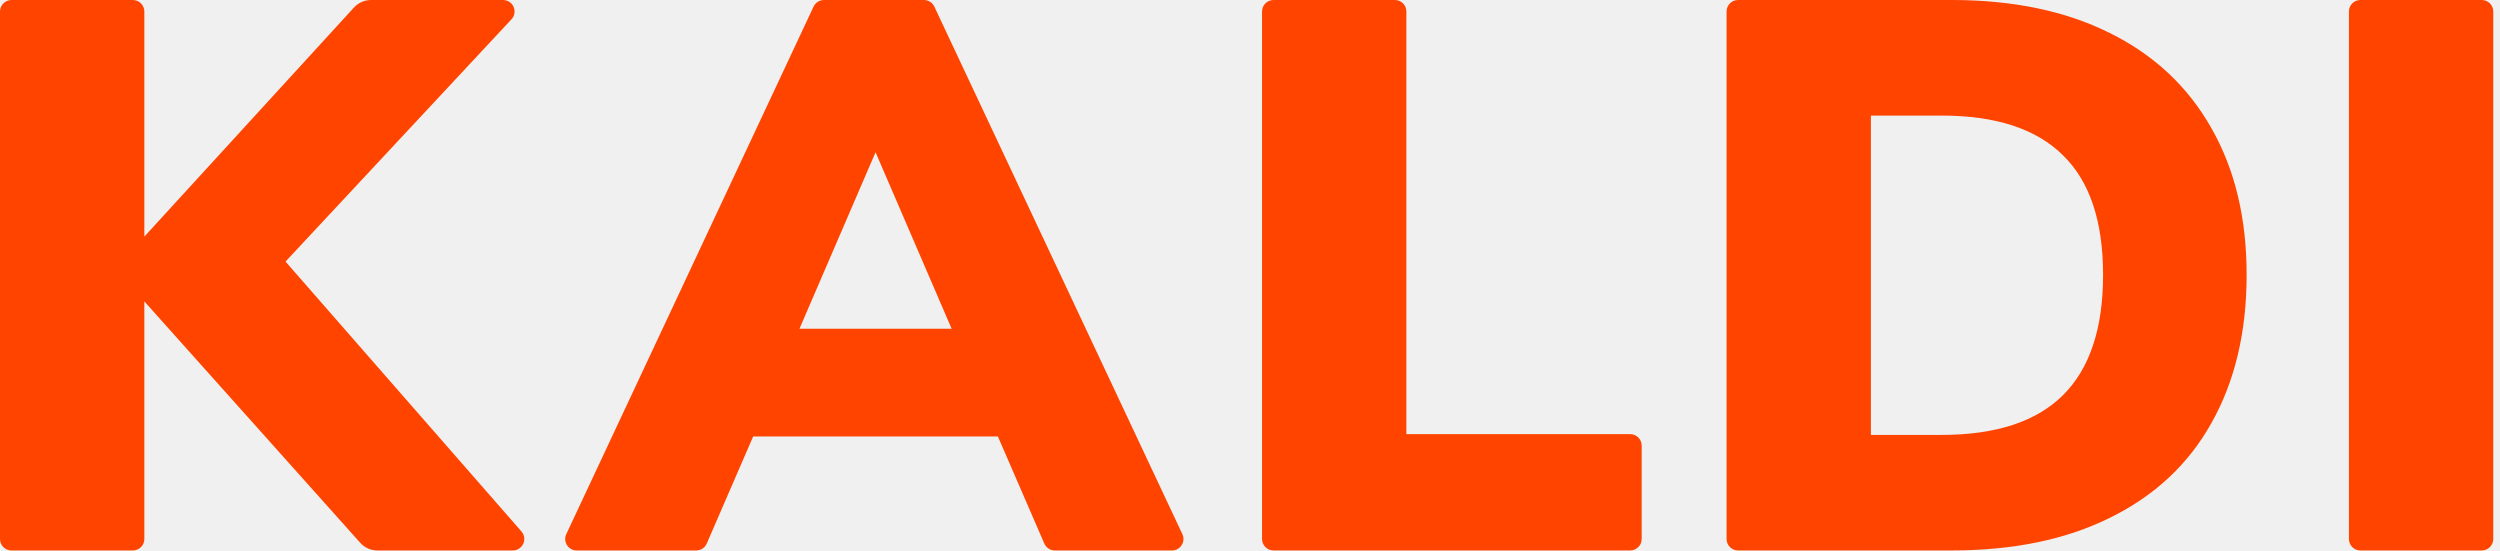
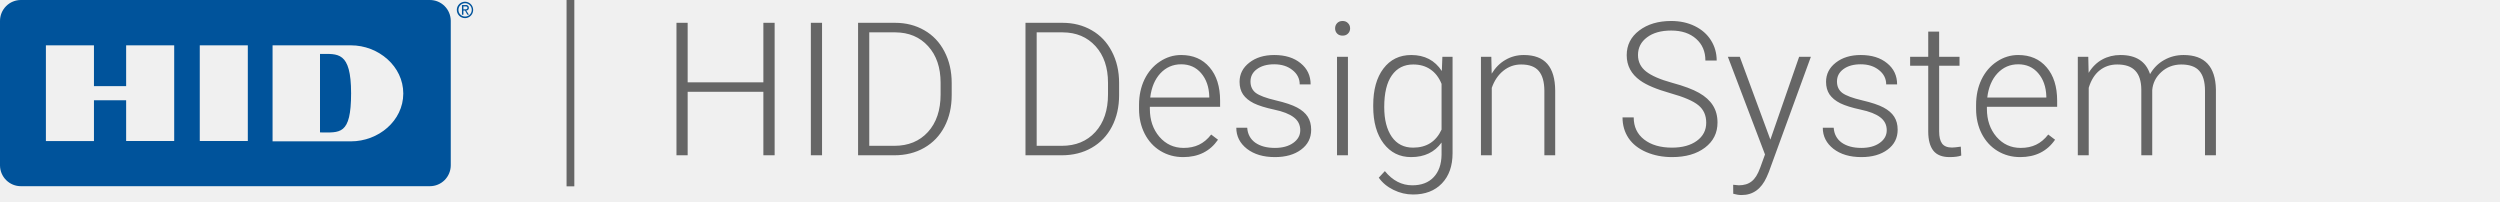
- <svg xmlns="http://www.w3.org/2000/svg" xmlns:xlink="http://www.w3.org/1999/xlink" viewBox="0 0 109 24">
-   <g transform="translate(-1470)">
-     <g style="mix-blend-mode:normal" transform="translate(1470)" fill="#f40">
-       <use xlink:href="#b" style="mix-blend-mode:normal" />
-       <use xlink:href="#c" style="mix-blend-mode:normal" />
-       <use xlink:href="#d" style="mix-blend-mode:normal" />
-       <use xlink:href="#e" style="mix-blend-mode:normal" />
-       <use xlink:href="#f" style="mix-blend-mode:normal" />
-     </g>
+ <svg xmlns="http://www.w3.org/2000/svg" width="322" height="26" viewBox="0 0 322 26" fill="none">
+   <g clip-path="url(#clip0_214_94)">
+     <path d="M59.048 1.273C59.048 1.045 59.138 0.826 59.299 0.665C59.46 0.504 59.678 0.413 59.905 0.413C60.133 0.413 60.351 0.504 60.511 0.665C60.672 0.826 60.763 1.045 60.763 1.273C60.763 1.501 60.672 1.72 60.511 1.882C60.351 2.043 60.133 2.134 59.905 2.134C59.678 2.134 59.46 2.043 59.299 1.882C59.138 1.72 59.048 1.501 59.048 1.273ZM59.908 2.335C60.115 2.332 60.317 2.267 60.487 2.149C60.658 2.031 60.79 1.865 60.867 1.672C60.944 1.479 60.962 1.268 60.92 1.065C60.878 0.861 60.777 0.675 60.63 0.529C60.482 0.383 60.295 0.283 60.092 0.243C59.889 0.204 59.679 0.225 59.487 0.304C59.296 0.384 59.132 0.518 59.017 0.69C58.901 0.863 58.839 1.066 58.838 1.273C58.837 1.414 58.864 1.554 58.918 1.684C58.971 1.814 59.05 1.932 59.15 2.031C59.25 2.13 59.368 2.208 59.499 2.26C59.629 2.312 59.768 2.338 59.908 2.335ZM59.686 1.36H59.896L60.193 1.888H60.397L60.051 1.348C60.097 1.352 60.144 1.345 60.187 1.329C60.23 1.313 60.27 1.287 60.302 1.254C60.335 1.221 60.36 1.181 60.375 1.137C60.39 1.093 60.396 1.046 60.391 1C60.393 0.946 60.382 0.892 60.36 0.843C60.337 0.794 60.303 0.751 60.261 0.717C60.219 0.684 60.17 0.66 60.117 0.649C60.065 0.637 60.01 0.639 59.958 0.652H59.5V1.894H59.686V1.36ZM59.686 1.205V0.826H59.939C60.069 0.826 60.206 0.826 60.206 1.006C60.206 1.186 60.069 1.205 59.908 1.205H59.686Z" fill="#00539B" />
+     <path d="M55.371 2.28384e-08H2.686C1.974 2.28385e-08 1.291 0.284 0.787 0.79C0.283 1.295 0 1.981 0 2.696V21.329C0.011 22.037 0.299 22.711 0.802 23.207C1.304 23.703 1.981 23.982 2.686 23.981H55.371C55.724 23.981 56.074 23.912 56.399 23.776C56.725 23.641 57.022 23.442 57.271 23.192C57.52 22.942 57.718 22.644 57.853 22.317C57.988 21.99 58.058 21.64 58.058 21.286V2.652C58.046 1.945 57.758 1.27 57.256 0.774C56.753 0.278 56.077 -9.20046e-05 55.371 2.28384e-08ZM22.437 18.162H16.247V12.913H12.101V18.168H5.911V5.839H12.101V11.093H16.247V5.839H22.437V18.162ZM31.919 18.162H25.73V5.839H31.919V18.162ZM45.202 18.205H35.107V5.839H45.202C48.742 5.839 51.949 8.534 51.943 12.05C51.936 15.565 48.742 18.205 45.202 18.205ZM41.216 6.95V17.056C43.76 17.056 45.221 17.472 45.221 12.012C45.221 6.553 43.481 6.95 41.216 6.95Z" fill="#00539B" />
  </g>
+   <line x1="73.473" y1="2.18557e-08" x2="73.473" y2="24" stroke="#666666" />
+   <path d="M99.774 20H98.321V11.82H88.571V20H87.129V2.938H88.571V10.602H98.321V2.938H99.774V20ZM105.879 20H104.438V2.938H105.879V20ZM110.52 20V2.938H115.289C116.688 2.938 117.942 3.258 119.051 3.898C120.16 4.531 121.024 5.441 121.641 6.629C122.266 7.816 122.578 9.168 122.578 10.684V12.254C122.578 13.777 122.27 15.129 121.653 16.309C121.035 17.488 120.164 18.398 119.039 19.039C117.922 19.68 116.637 20 115.184 20H110.52ZM111.961 4.168V18.781H115.196C116.992 18.781 118.434 18.188 119.52 17C120.606 15.805 121.149 14.191 121.149 12.16V10.66C121.149 8.699 120.614 7.129 119.543 5.949C118.473 4.77 117.063 4.176 115.313 4.168H111.961ZM132.082 20V2.938H136.852C138.25 2.938 139.504 3.258 140.614 3.898C141.723 4.531 142.586 5.441 143.203 6.629C143.828 7.816 144.141 9.168 144.141 10.684V12.254C144.141 13.777 143.832 15.129 143.215 16.309C142.598 17.488 141.727 18.398 140.602 19.039C139.485 19.68 138.199 20 136.746 20H132.082ZM133.524 4.168V18.781H136.758C138.555 18.781 139.996 18.188 141.082 17C142.168 15.805 142.711 14.191 142.711 12.16V10.66C142.711 8.699 142.176 7.129 141.106 5.949C140.035 4.77 138.625 4.176 136.875 4.168H133.524ZM152.391 20.234C151.313 20.234 150.336 19.969 149.461 19.438C148.594 18.906 147.918 18.168 147.434 17.223C146.949 16.27 146.707 15.203 146.707 14.023V13.52C146.707 12.301 146.942 11.203 147.41 10.227C147.887 9.25 148.547 8.484 149.391 7.93C150.235 7.367 151.149 7.086 152.133 7.086C153.672 7.086 154.891 7.613 155.789 8.668C156.696 9.715 157.149 11.148 157.149 12.969V13.754H148.102V14.023C148.102 15.461 148.512 16.66 149.332 17.621C150.16 18.574 151.199 19.051 152.449 19.051C153.199 19.051 153.86 18.914 154.43 18.641C155.008 18.367 155.531 17.93 156 17.328L156.879 17.996C155.848 19.488 154.352 20.234 152.391 20.234ZM152.133 8.281C151.078 8.281 150.188 8.668 149.461 9.441C148.742 10.215 148.305 11.254 148.149 12.559H155.754V12.406C155.715 11.188 155.367 10.195 154.711 9.43C154.055 8.664 153.196 8.281 152.133 8.281ZM167.473 16.777C167.473 16.082 167.192 15.523 166.629 15.102C166.074 14.68 165.235 14.352 164.11 14.117C162.985 13.875 162.11 13.602 161.485 13.297C160.867 12.984 160.406 12.605 160.102 12.16C159.805 11.715 159.656 11.176 159.656 10.543C159.656 9.543 160.074 8.719 160.91 8.07C161.746 7.414 162.817 7.086 164.121 7.086C165.535 7.086 166.668 7.438 167.52 8.141C168.379 8.836 168.809 9.746 168.809 10.871H167.403C167.403 10.129 167.09 9.512 166.465 9.02C165.848 8.527 165.067 8.281 164.121 8.281C163.199 8.281 162.457 8.488 161.895 8.902C161.34 9.309 161.063 9.84 161.063 10.496C161.063 11.129 161.293 11.621 161.754 11.973C162.223 12.316 163.071 12.633 164.297 12.922C165.531 13.211 166.453 13.52 167.063 13.848C167.68 14.176 168.137 14.57 168.434 15.031C168.731 15.492 168.879 16.051 168.879 16.707C168.879 17.777 168.446 18.633 167.578 19.273C166.719 19.914 165.594 20.234 164.203 20.234C162.727 20.234 161.528 19.879 160.606 19.168C159.692 18.449 159.235 17.543 159.235 16.449H160.641C160.696 17.27 161.039 17.91 161.672 18.371C162.313 18.824 163.156 19.051 164.203 19.051C165.18 19.051 165.969 18.836 166.571 18.406C167.172 17.977 167.473 17.434 167.473 16.777ZM173.614 20H172.207V7.32H173.614V20ZM171.961 3.652C171.961 3.387 172.047 3.164 172.219 2.984C172.391 2.797 172.625 2.703 172.922 2.703C173.219 2.703 173.453 2.797 173.625 2.984C173.805 3.164 173.895 3.387 173.895 3.652C173.895 3.918 173.805 4.141 173.625 4.32C173.453 4.5 173.219 4.59 172.922 4.59C172.625 4.59 172.391 4.5 172.219 4.32C172.047 4.141 171.961 3.918 171.961 3.652ZM176.871 13.543C176.871 11.559 177.309 9.988 178.184 8.832C179.067 7.668 180.262 7.086 181.77 7.086C183.496 7.086 184.809 7.773 185.707 9.148L185.778 7.32H187.09V19.742C187.09 21.375 186.633 22.668 185.719 23.621C184.805 24.574 183.567 25.051 182.004 25.051C181.121 25.051 180.278 24.852 179.473 24.453C178.676 24.062 178.047 23.539 177.586 22.883L178.371 22.039C179.364 23.258 180.543 23.867 181.91 23.867C183.082 23.867 183.996 23.52 184.653 22.824C185.309 22.137 185.649 21.18 185.672 19.953V18.359C184.774 19.609 183.465 20.234 181.746 20.234C180.278 20.234 179.098 19.648 178.207 18.477C177.317 17.305 176.871 15.723 176.871 13.73V13.543ZM178.289 13.789C178.289 15.406 178.614 16.684 179.262 17.621C179.91 18.551 180.824 19.016 182.004 19.016C183.731 19.016 184.953 18.242 185.672 16.695V10.801C185.344 9.988 184.871 9.371 184.254 8.949C183.637 8.52 182.895 8.305 182.028 8.305C180.848 8.305 179.93 8.77 179.274 9.699C178.617 10.621 178.289 11.984 178.289 13.789ZM192.082 7.32L192.129 9.488C192.606 8.707 193.199 8.113 193.91 7.707C194.621 7.293 195.406 7.086 196.266 7.086C197.625 7.086 198.637 7.469 199.301 8.234C199.965 9 200.301 10.148 200.309 11.68V20H198.914V11.668C198.906 10.535 198.664 9.691 198.188 9.137C197.719 8.582 196.965 8.305 195.926 8.305C195.059 8.305 194.289 8.578 193.617 9.125C192.953 9.664 192.461 10.395 192.141 11.316V20H190.746V7.32H192.082ZM219.762 15.805C219.762 14.859 219.43 14.113 218.766 13.566C218.102 13.012 216.887 12.488 215.121 11.996C213.356 11.496 212.067 10.953 211.254 10.367C210.098 9.539 209.52 8.453 209.52 7.109C209.52 5.805 210.055 4.746 211.125 3.934C212.203 3.113 213.578 2.703 215.25 2.703C216.383 2.703 217.395 2.922 218.285 3.359C219.184 3.797 219.879 4.406 220.371 5.188C220.864 5.969 221.11 6.84 221.11 7.801H219.656C219.656 6.637 219.258 5.703 218.461 5C217.664 4.289 216.594 3.934 215.25 3.934C213.946 3.934 212.906 4.227 212.133 4.812C211.36 5.391 210.973 6.148 210.973 7.086C210.973 7.953 211.321 8.66 212.016 9.207C212.711 9.754 213.824 10.238 215.356 10.66C216.887 11.074 218.047 11.508 218.836 11.961C219.625 12.406 220.219 12.941 220.617 13.566C221.016 14.191 221.215 14.93 221.215 15.781C221.215 17.125 220.676 18.203 219.598 19.016C218.528 19.828 217.114 20.234 215.356 20.234C214.153 20.234 213.047 20.02 212.039 19.59C211.039 19.16 210.278 18.559 209.754 17.785C209.239 17.012 208.981 16.125 208.981 15.125H210.422C210.422 16.328 210.871 17.277 211.77 17.973C212.668 18.668 213.864 19.016 215.356 19.016C216.684 19.016 217.75 18.723 218.555 18.137C219.36 17.551 219.762 16.773 219.762 15.805ZM228.024 17.984L231.727 7.32H233.239L227.824 22.156L227.543 22.812C226.848 24.352 225.774 25.121 224.321 25.121C223.985 25.121 223.625 25.066 223.242 24.957L223.231 23.797L223.957 23.867C224.645 23.867 225.199 23.695 225.621 23.352C226.051 23.016 226.414 22.434 226.711 21.605L227.332 19.895L222.551 7.32H224.086L228.024 17.984ZM243.012 16.777C243.012 16.082 242.731 15.523 242.168 15.102C241.614 14.68 240.774 14.352 239.649 14.117C238.524 13.875 237.649 13.602 237.024 13.297C236.406 12.984 235.946 12.605 235.641 12.16C235.344 11.715 235.196 11.176 235.196 10.543C235.196 9.543 235.614 8.719 236.449 8.07C237.285 7.414 238.356 7.086 239.66 7.086C241.074 7.086 242.207 7.438 243.059 8.141C243.918 8.836 244.348 9.746 244.348 10.871H242.942C242.942 10.129 242.629 9.512 242.004 9.02C241.387 8.527 240.606 8.281 239.66 8.281C238.739 8.281 237.996 8.488 237.434 8.902C236.879 9.309 236.602 9.84 236.602 10.496C236.602 11.129 236.832 11.621 237.293 11.973C237.762 12.316 238.61 12.633 239.836 12.922C241.071 13.211 241.992 13.52 242.602 13.848C243.219 14.176 243.676 14.57 243.973 15.031C244.27 15.492 244.418 16.051 244.418 16.707C244.418 17.777 243.985 18.633 243.117 19.273C242.258 19.914 241.133 20.234 239.742 20.234C238.266 20.234 237.067 19.879 236.145 19.168C235.231 18.449 234.774 17.543 234.774 16.449H236.18C236.235 17.27 236.578 17.91 237.211 18.371C237.852 18.824 238.696 19.051 239.742 19.051C240.719 19.051 241.508 18.836 242.11 18.406C242.711 17.977 243.012 17.434 243.012 16.777ZM249.762 4.074V7.32H252.387V8.469H249.762V16.918C249.762 17.621 249.887 18.145 250.137 18.488C250.395 18.832 250.821 19.004 251.414 19.004C251.649 19.004 252.028 18.965 252.551 18.887L252.61 20.035C252.242 20.168 251.742 20.234 251.11 20.234C250.149 20.234 249.449 19.957 249.012 19.402C248.574 18.84 248.356 18.016 248.356 16.93V8.469H246.024V7.32H248.356V4.074H249.762ZM260.203 20.234C259.125 20.234 258.149 19.969 257.274 19.438C256.406 18.906 255.731 18.168 255.246 17.223C254.762 16.27 254.52 15.203 254.52 14.023V13.52C254.52 12.301 254.754 11.203 255.223 10.227C255.699 9.25 256.36 8.484 257.203 7.93C258.047 7.367 258.961 7.086 259.946 7.086C261.485 7.086 262.703 7.613 263.602 8.668C264.508 9.715 264.961 11.148 264.961 12.969V13.754H255.914V14.023C255.914 15.461 256.324 16.66 257.145 17.621C257.973 18.574 259.012 19.051 260.262 19.051C261.012 19.051 261.672 18.914 262.242 18.641C262.821 18.367 263.344 17.93 263.813 17.328L264.692 17.996C263.66 19.488 262.164 20.234 260.203 20.234ZM259.946 8.281C258.891 8.281 258 8.668 257.274 9.441C256.555 10.215 256.117 11.254 255.961 12.559H263.567V12.406C263.528 11.188 263.18 10.195 262.524 9.43C261.867 8.664 261.008 8.281 259.946 8.281ZM268.969 7.32L269.016 9.383C269.485 8.617 270.071 8.043 270.774 7.66C271.477 7.277 272.258 7.086 273.117 7.086C275.117 7.086 276.387 7.906 276.926 9.547C277.379 8.758 277.985 8.152 278.742 7.73C279.5 7.301 280.336 7.086 281.25 7.086C283.969 7.086 285.356 8.57 285.41 11.539V20H284.004V11.645C283.996 10.512 283.75 9.672 283.266 9.125C282.789 8.578 282.008 8.305 280.922 8.305C279.914 8.32 279.063 8.648 278.367 9.289C277.672 9.922 277.285 10.695 277.207 11.609V20H275.801V11.539C275.793 10.453 275.535 9.645 275.028 9.113C274.528 8.574 273.754 8.305 272.707 8.305C271.824 8.305 271.067 8.559 270.434 9.066C269.801 9.566 269.332 10.312 269.028 11.305V20H267.621V7.32H268.969Z" fill="#666666" />
  <defs>
-     <path id="b" d="M22.735 23.171c.283.323.053.829-.376.829h-5.907c-.285 0-.556-.121-.745-.333l-9.414-10.526v10.36c0 .276-.224.5-.5.5h-5.293c-.276 0-.5-.224-.5-.5v-23c0-.276.224-.5.5-.5h5.293c.276 0 .5.224.5.5v9.815l9.141-9.99c.19-.207.457-.325.738-.325h5.762c.437 0 .664.521.366.841l-9.851 10.563 10.287 11.767z" />
-     <path id="c" d="M45.991 24c-.199 0-.38-.118-.459-.301l-2.024-4.669h-10.67l-2.024 4.669c-.079.183-.259.301-.459.301h-5.212c-.366 0-.608-.381-.453-.712l10.782-23c.082-.176.259-.288.453-.288h4.358c.194 0 .37.112.453.287l10.815 23c.156.332-.086.713-.452.713h-5.108zm-11.135-9.668h6.635l-3.317-7.694-3.317 7.694z" />
-     <path id="d" d="M55.525 24c-.276 0-.5-.224-.5-.5v-23c0-.276.224-.5.5-.5h5.293c.276 0 .5.224.5.5v18.428h9.759c.276 0 .5.224.5.5v4.072c0 .276-.224.5-.5.5h-15.552z" />
-     <path id="e" d="M75.279.5c0-.276.224-.5.5-.5h9.315c2.667 0 4.959.477 6.874 1.43 1.938.953 3.42 2.338 4.446 4.153 1.026 1.793 1.539 3.926 1.539 6.4 0 2.496-.513 4.652-1.539 6.468-1.003 1.793-2.474 3.166-4.412 4.119-1.915.953-4.218 1.43-6.908 1.43h-9.315c-.276 0-.5-.224-.5-.5v-23zm9.37 18.462c2.371 0 4.138-.579 5.301-1.736 1.163-1.157 1.744-2.905 1.744-5.242 0-2.338-.581-4.074-1.744-5.209-1.163-1.157-2.93-1.736-5.301-1.736h-3.078v13.923h3.078z" />
-     <path id="f" d="M102.913 24c-.276 0-.5-.224-.5-.5v-23c0-.276.224-.5.5-.5h5.293c.276 0 .5.224.5.5v23c0 .276-.224.5-.5.5h-5.293z" />
+     <clipPath id="clip0_214_94">
+       <rect width="60.973" height="24" fill="white" />
+     </clipPath>
  </defs>
</svg>
